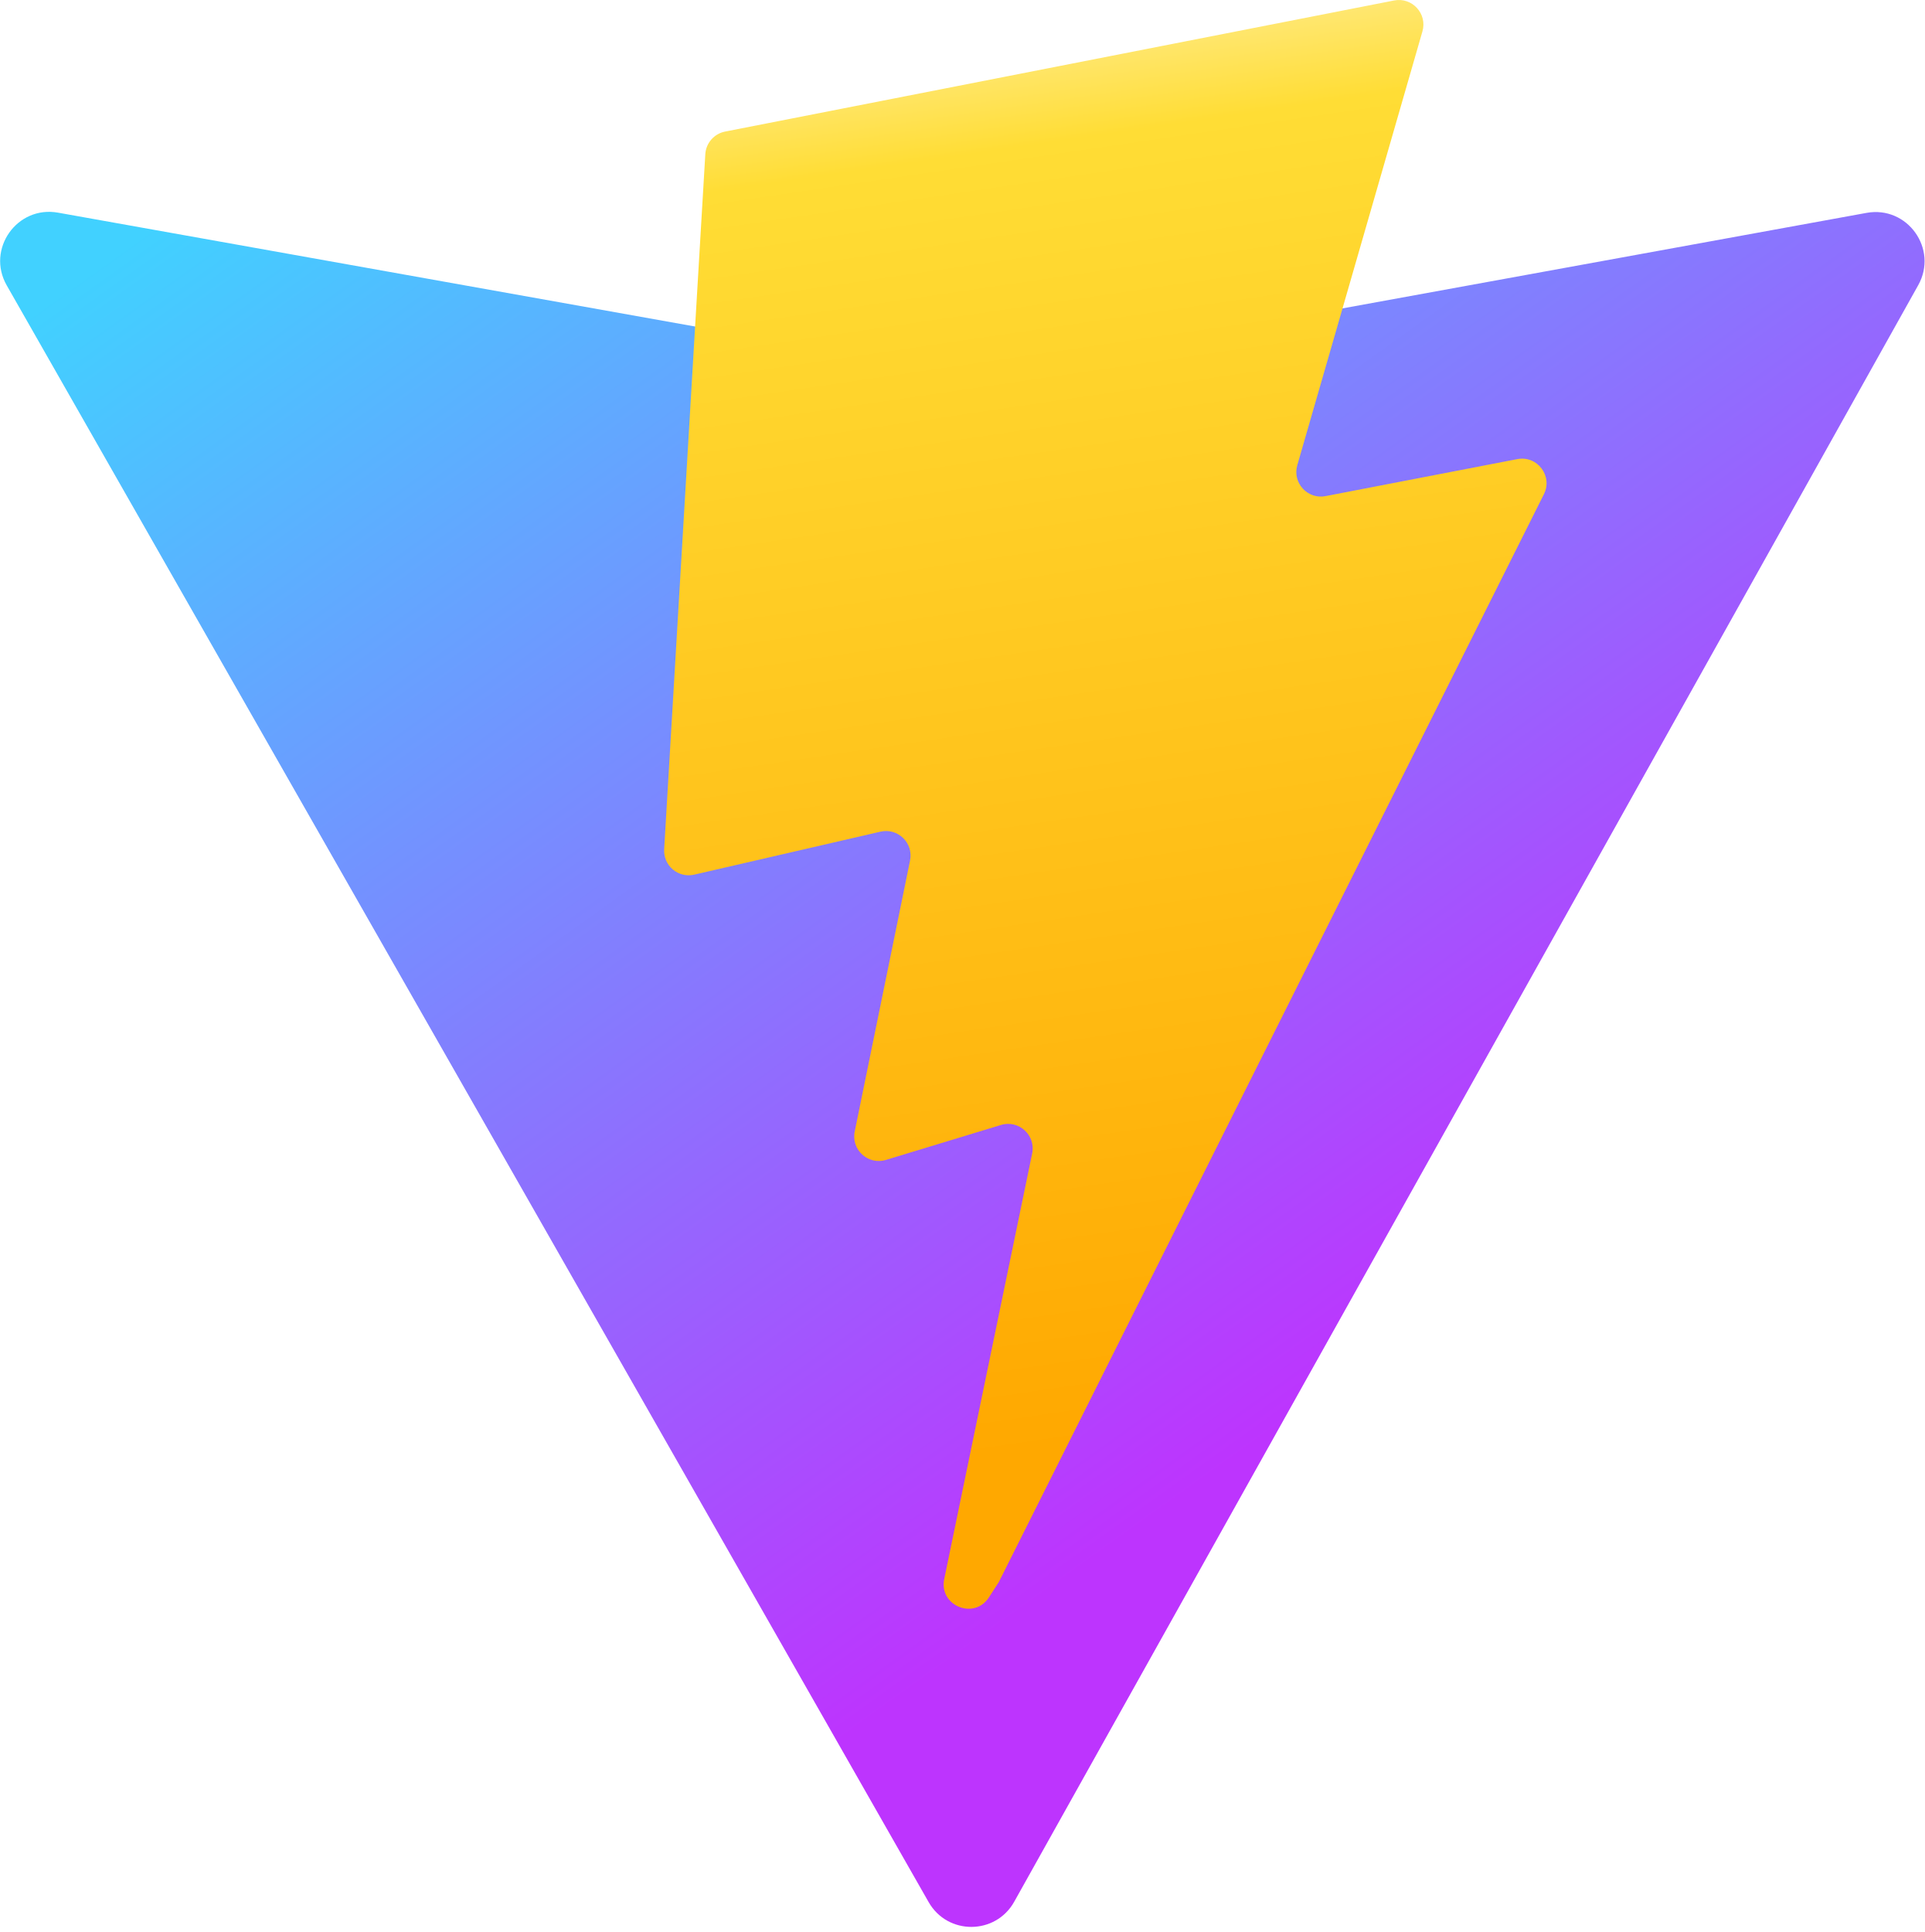
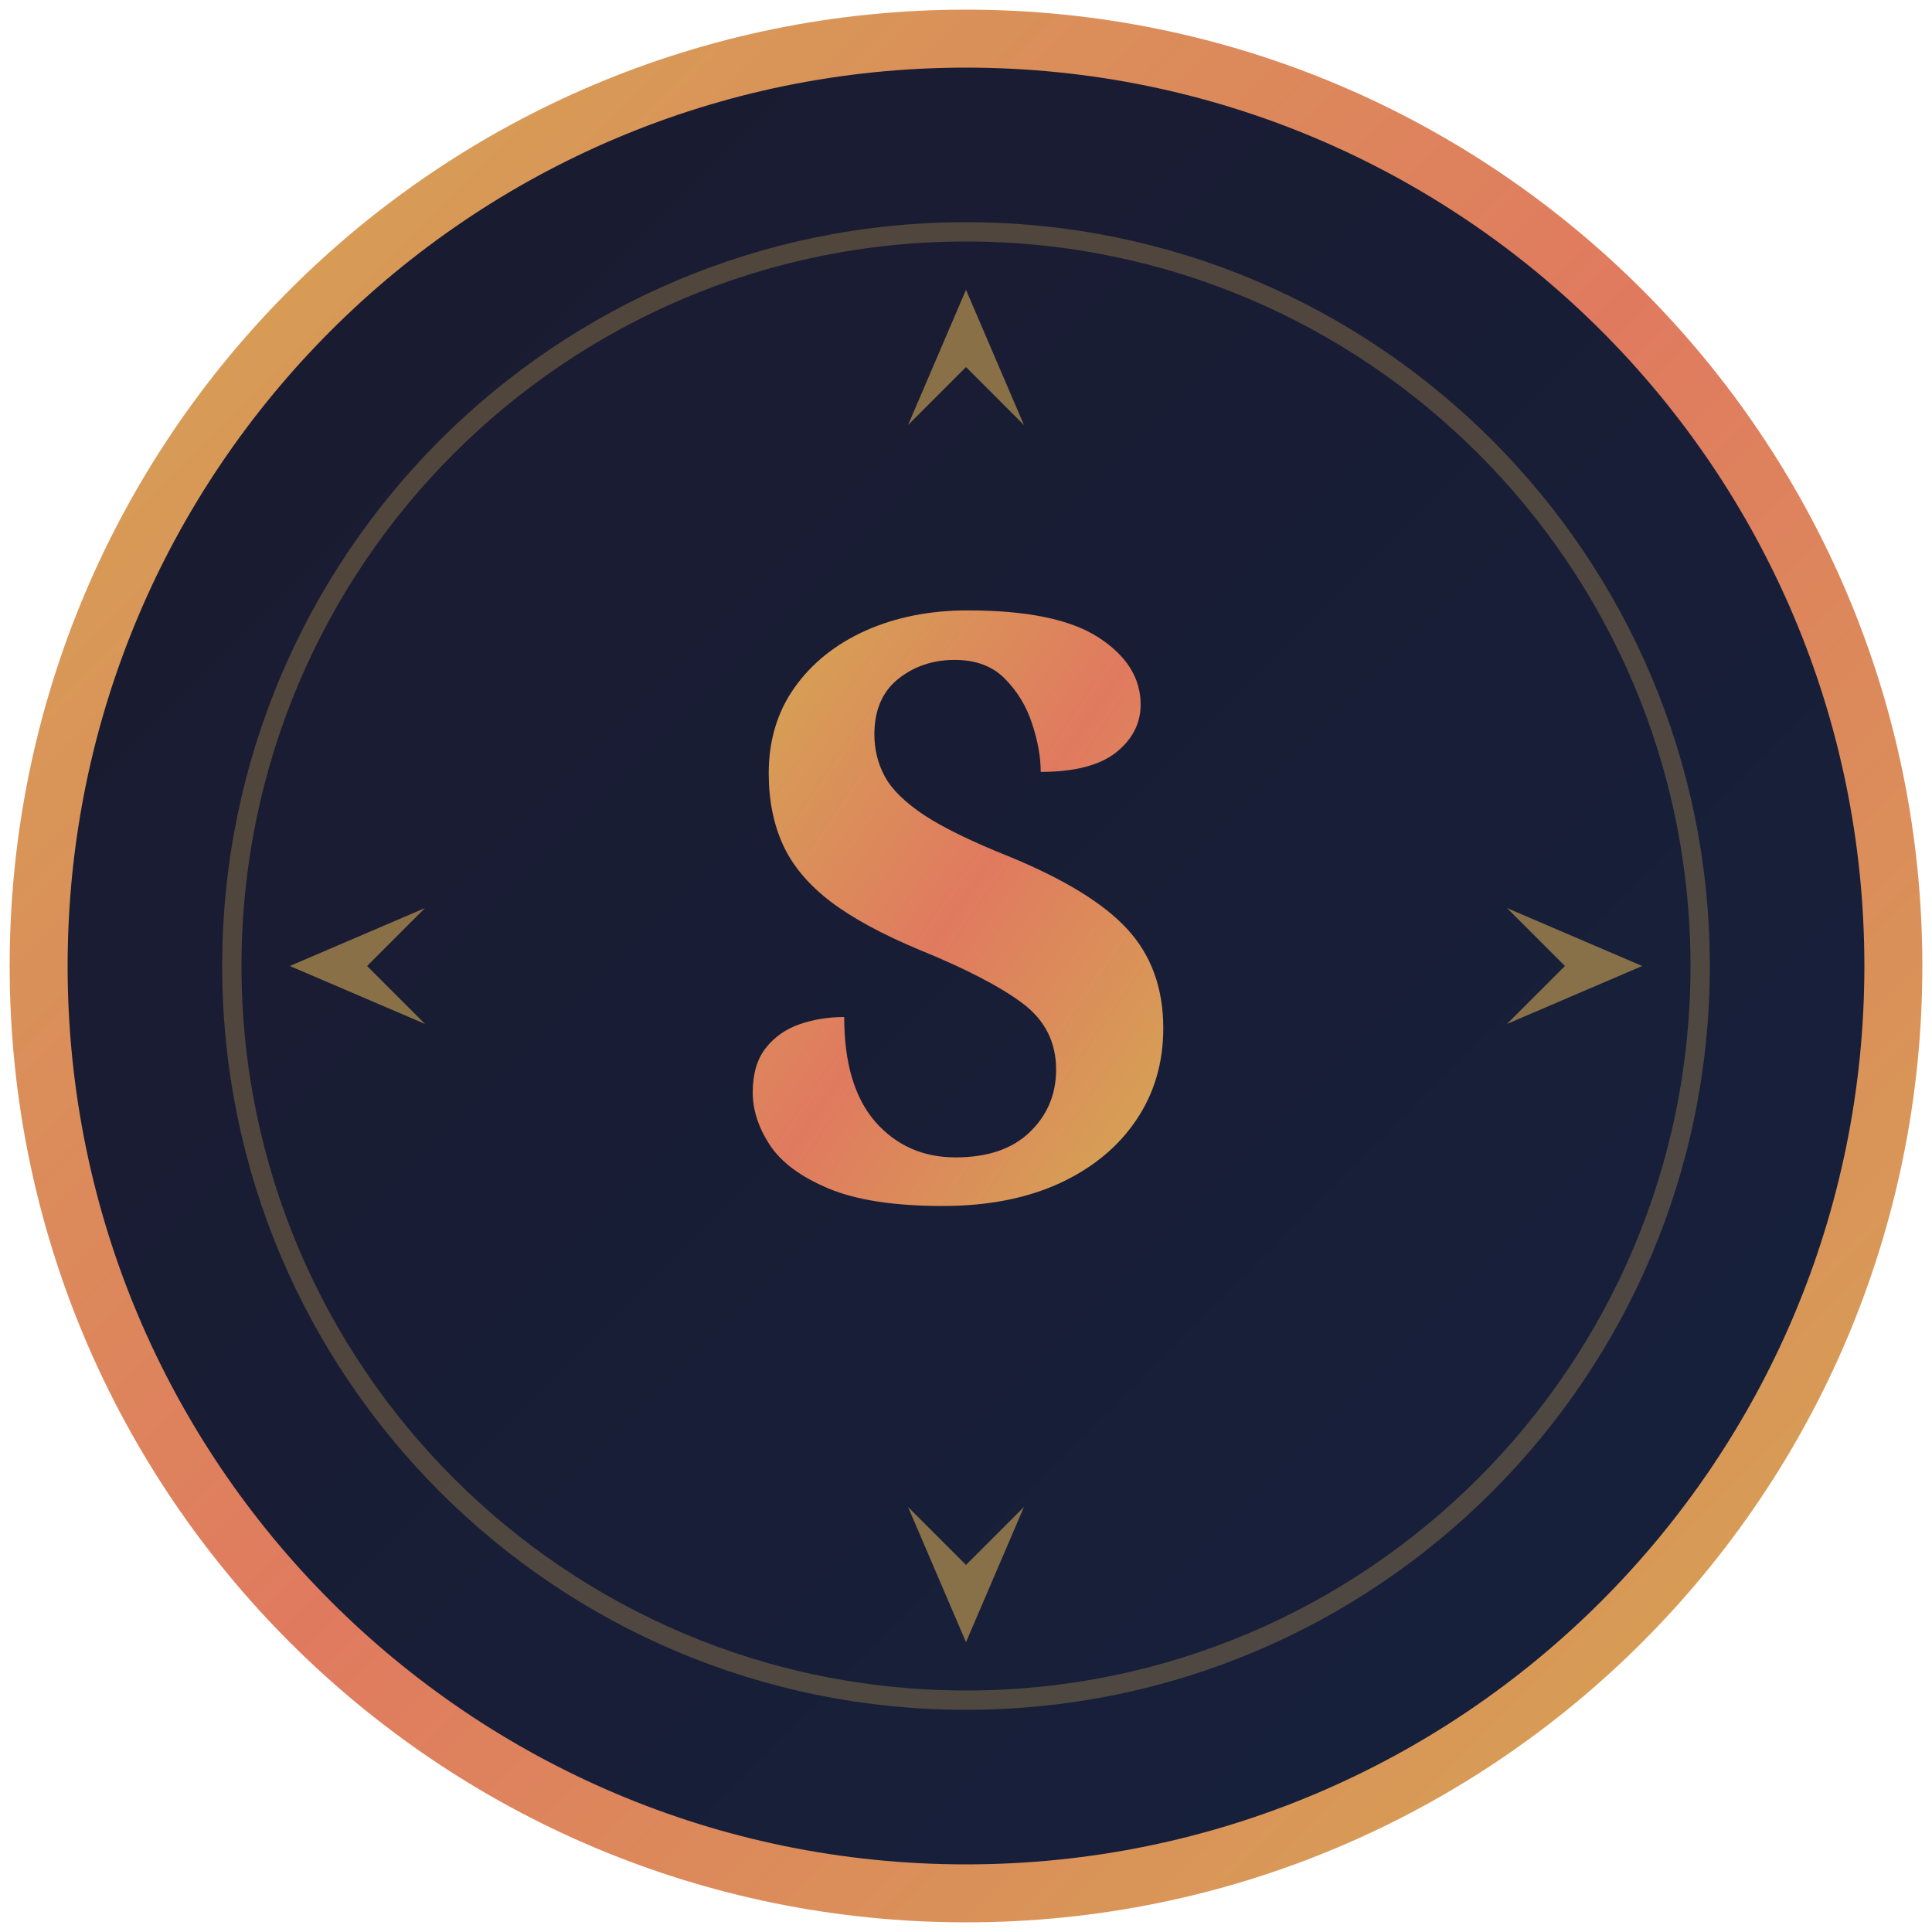
- <svg xmlns="http://www.w3.org/2000/svg" aria-hidden="true" role="img" class="iconify iconify--logos" width="31.88" height="32" preserveAspectRatio="xMidYMid meet" viewBox="0 0 256 257">
+ <svg xmlns="http://www.w3.org/2000/svg" viewBox="0 0 100 100" width="100" height="100">
  <defs>
-     <linearGradient id="IconifyId1813088fe1fbc01fb466" x1="-.828%" x2="57.636%" y1="7.652%" y2="78.411%">
-       <stop offset="0%" stop-color="#41D1FF" />
-       <stop offset="100%" stop-color="#BD34FE" />
+     <linearGradient id="goldGradient" x1="0%" y1="0%" x2="100%" y2="100%">
+       <stop offset="0%" stop-color="#D4A853" />
+       <stop offset="50%" stop-color="#E07A5F" />
+       <stop offset="100%" stop-color="#D4A853" />
    </linearGradient>
-     <linearGradient id="IconifyId1813088fe1fbc01fb467" x1="43.376%" x2="50.316%" y1="2.242%" y2="89.03%">
-       <stop offset="0%" stop-color="#FFEA83" />
-       <stop offset="8.333%" stop-color="#FFDD35" />
-       <stop offset="100%" stop-color="#FFA800" />
+     <linearGradient id="bgGradient" x1="0%" y1="0%" x2="100%" y2="100%">
+       <stop offset="0%" stop-color="#1a1a2e" />
+       <stop offset="100%" stop-color="#16213e" />
    </linearGradient>
  </defs>
-   <path fill="url(#IconifyId1813088fe1fbc01fb466)" d="M255.153 37.938L134.897 252.976c-2.483 4.44-8.862 4.466-11.382.048L.875 37.958c-2.746-4.814 1.371-10.646 6.827-9.67l120.385 21.517a6.537 6.537 0 0 0 2.322-.004l117.867-21.483c5.438-.991 9.574 4.796 6.877 9.62Z" />
-   <path fill="url(#IconifyId1813088fe1fbc01fb467)" d="M185.432.063L96.44 17.501a3.268 3.268 0 0 0-2.634 3.014l-5.474 92.456a3.268 3.268 0 0 0 3.997 3.378l24.777-5.718c2.318-.535 4.413 1.507 3.936 3.838l-7.361 36.047c-.495 2.426 1.782 4.5 4.151 3.78l15.304-4.649c2.372-.72 4.652 1.36 4.15 3.788l-11.698 56.621c-.732 3.542 3.979 5.473 5.943 2.437l1.313-2.028l72.516-144.72c1.215-2.423-.88-5.186-3.54-4.672l-25.505 4.922c-2.396.462-4.435-1.77-3.759-4.114l16.646-57.705c.677-2.35-1.37-4.583-3.769-4.113Z" />
+   <circle cx="50" cy="50" r="48" fill="url(#bgGradient)" stroke="url(#goldGradient)" stroke-width="3" />
+   <text x="50" y="62" font-family="Georgia, serif" font-size="42" font-weight="bold" fill="url(#goldGradient)" text-anchor="middle">S</text>
+   <circle cx="50" cy="50" r="38" fill="none" stroke="#D4A853" stroke-width="1" opacity="0.3" />
+   <path d="M50 15 L53 22 L50 19 L47 22 Z" fill="#D4A853" opacity="0.6" />
+   <path d="M50 85 L53 78 L50 81 L47 78 Z" fill="#D4A853" opacity="0.6" />
+   <path d="M15 50 L22 53 L19 50 L22 47 Z" fill="#D4A853" opacity="0.6" />
+   <path d="M85 50 L78 53 L81 50 L78 47 Z" fill="#D4A853" opacity="0.6" />
</svg>
